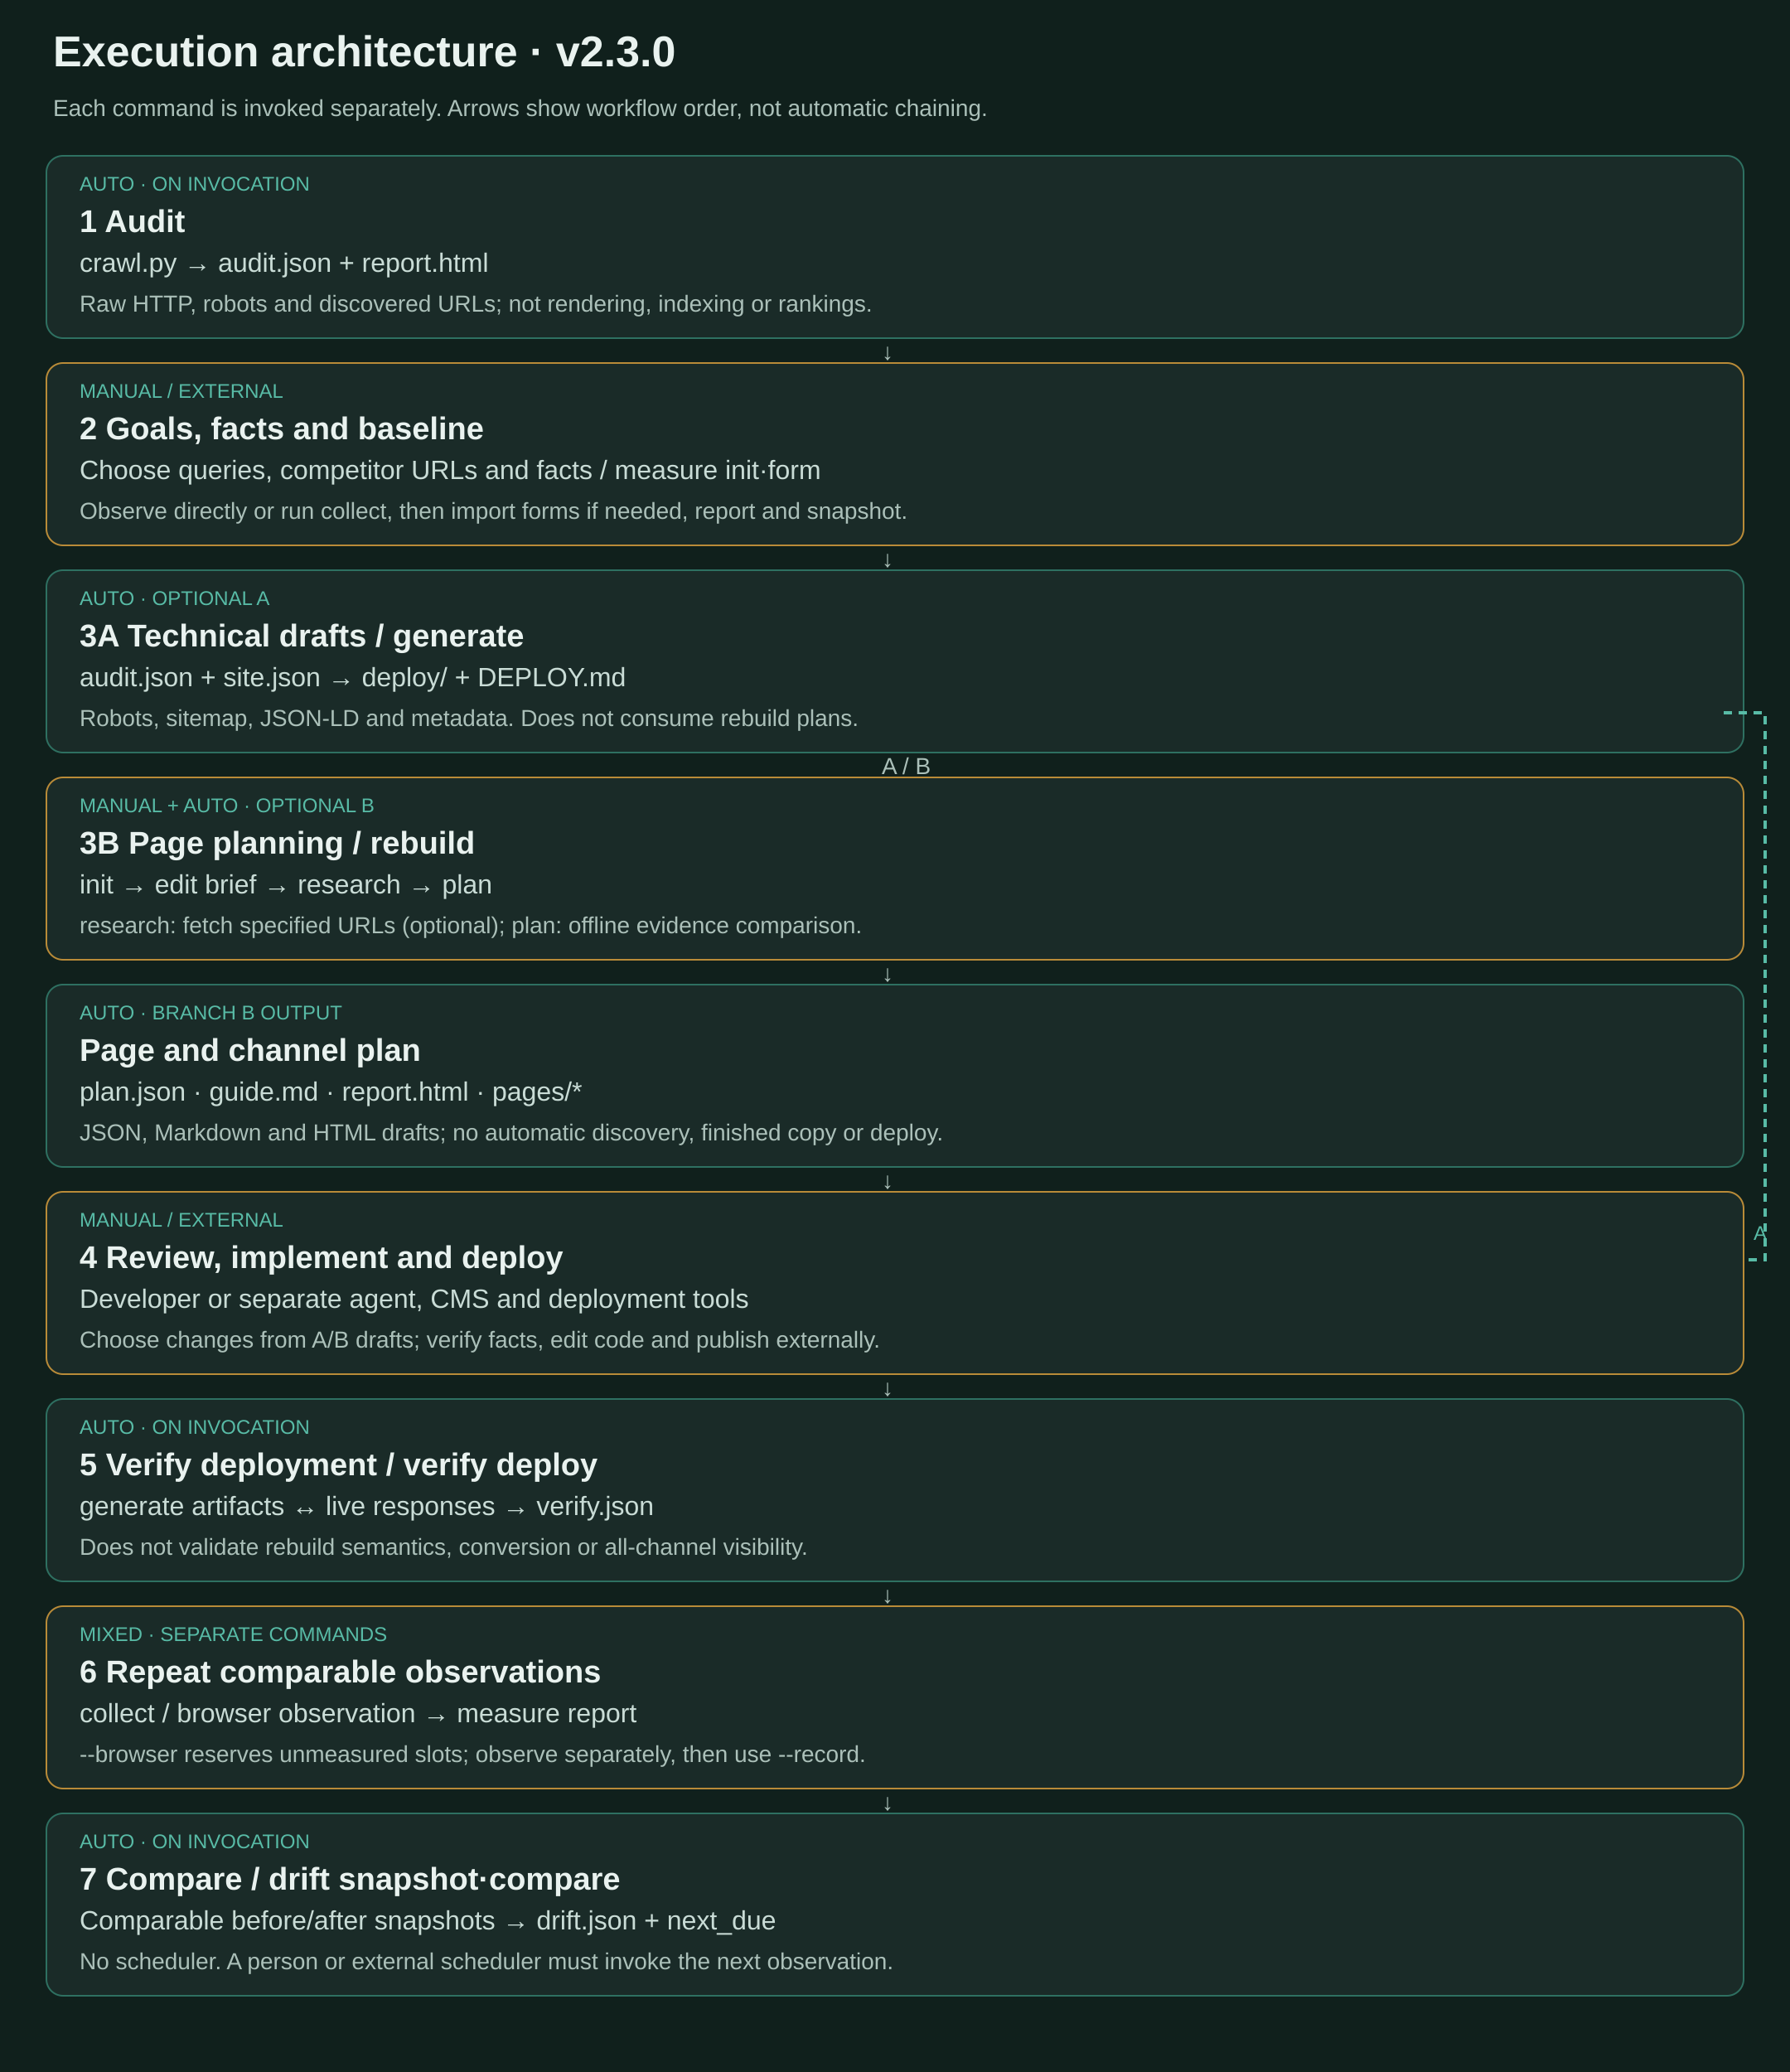
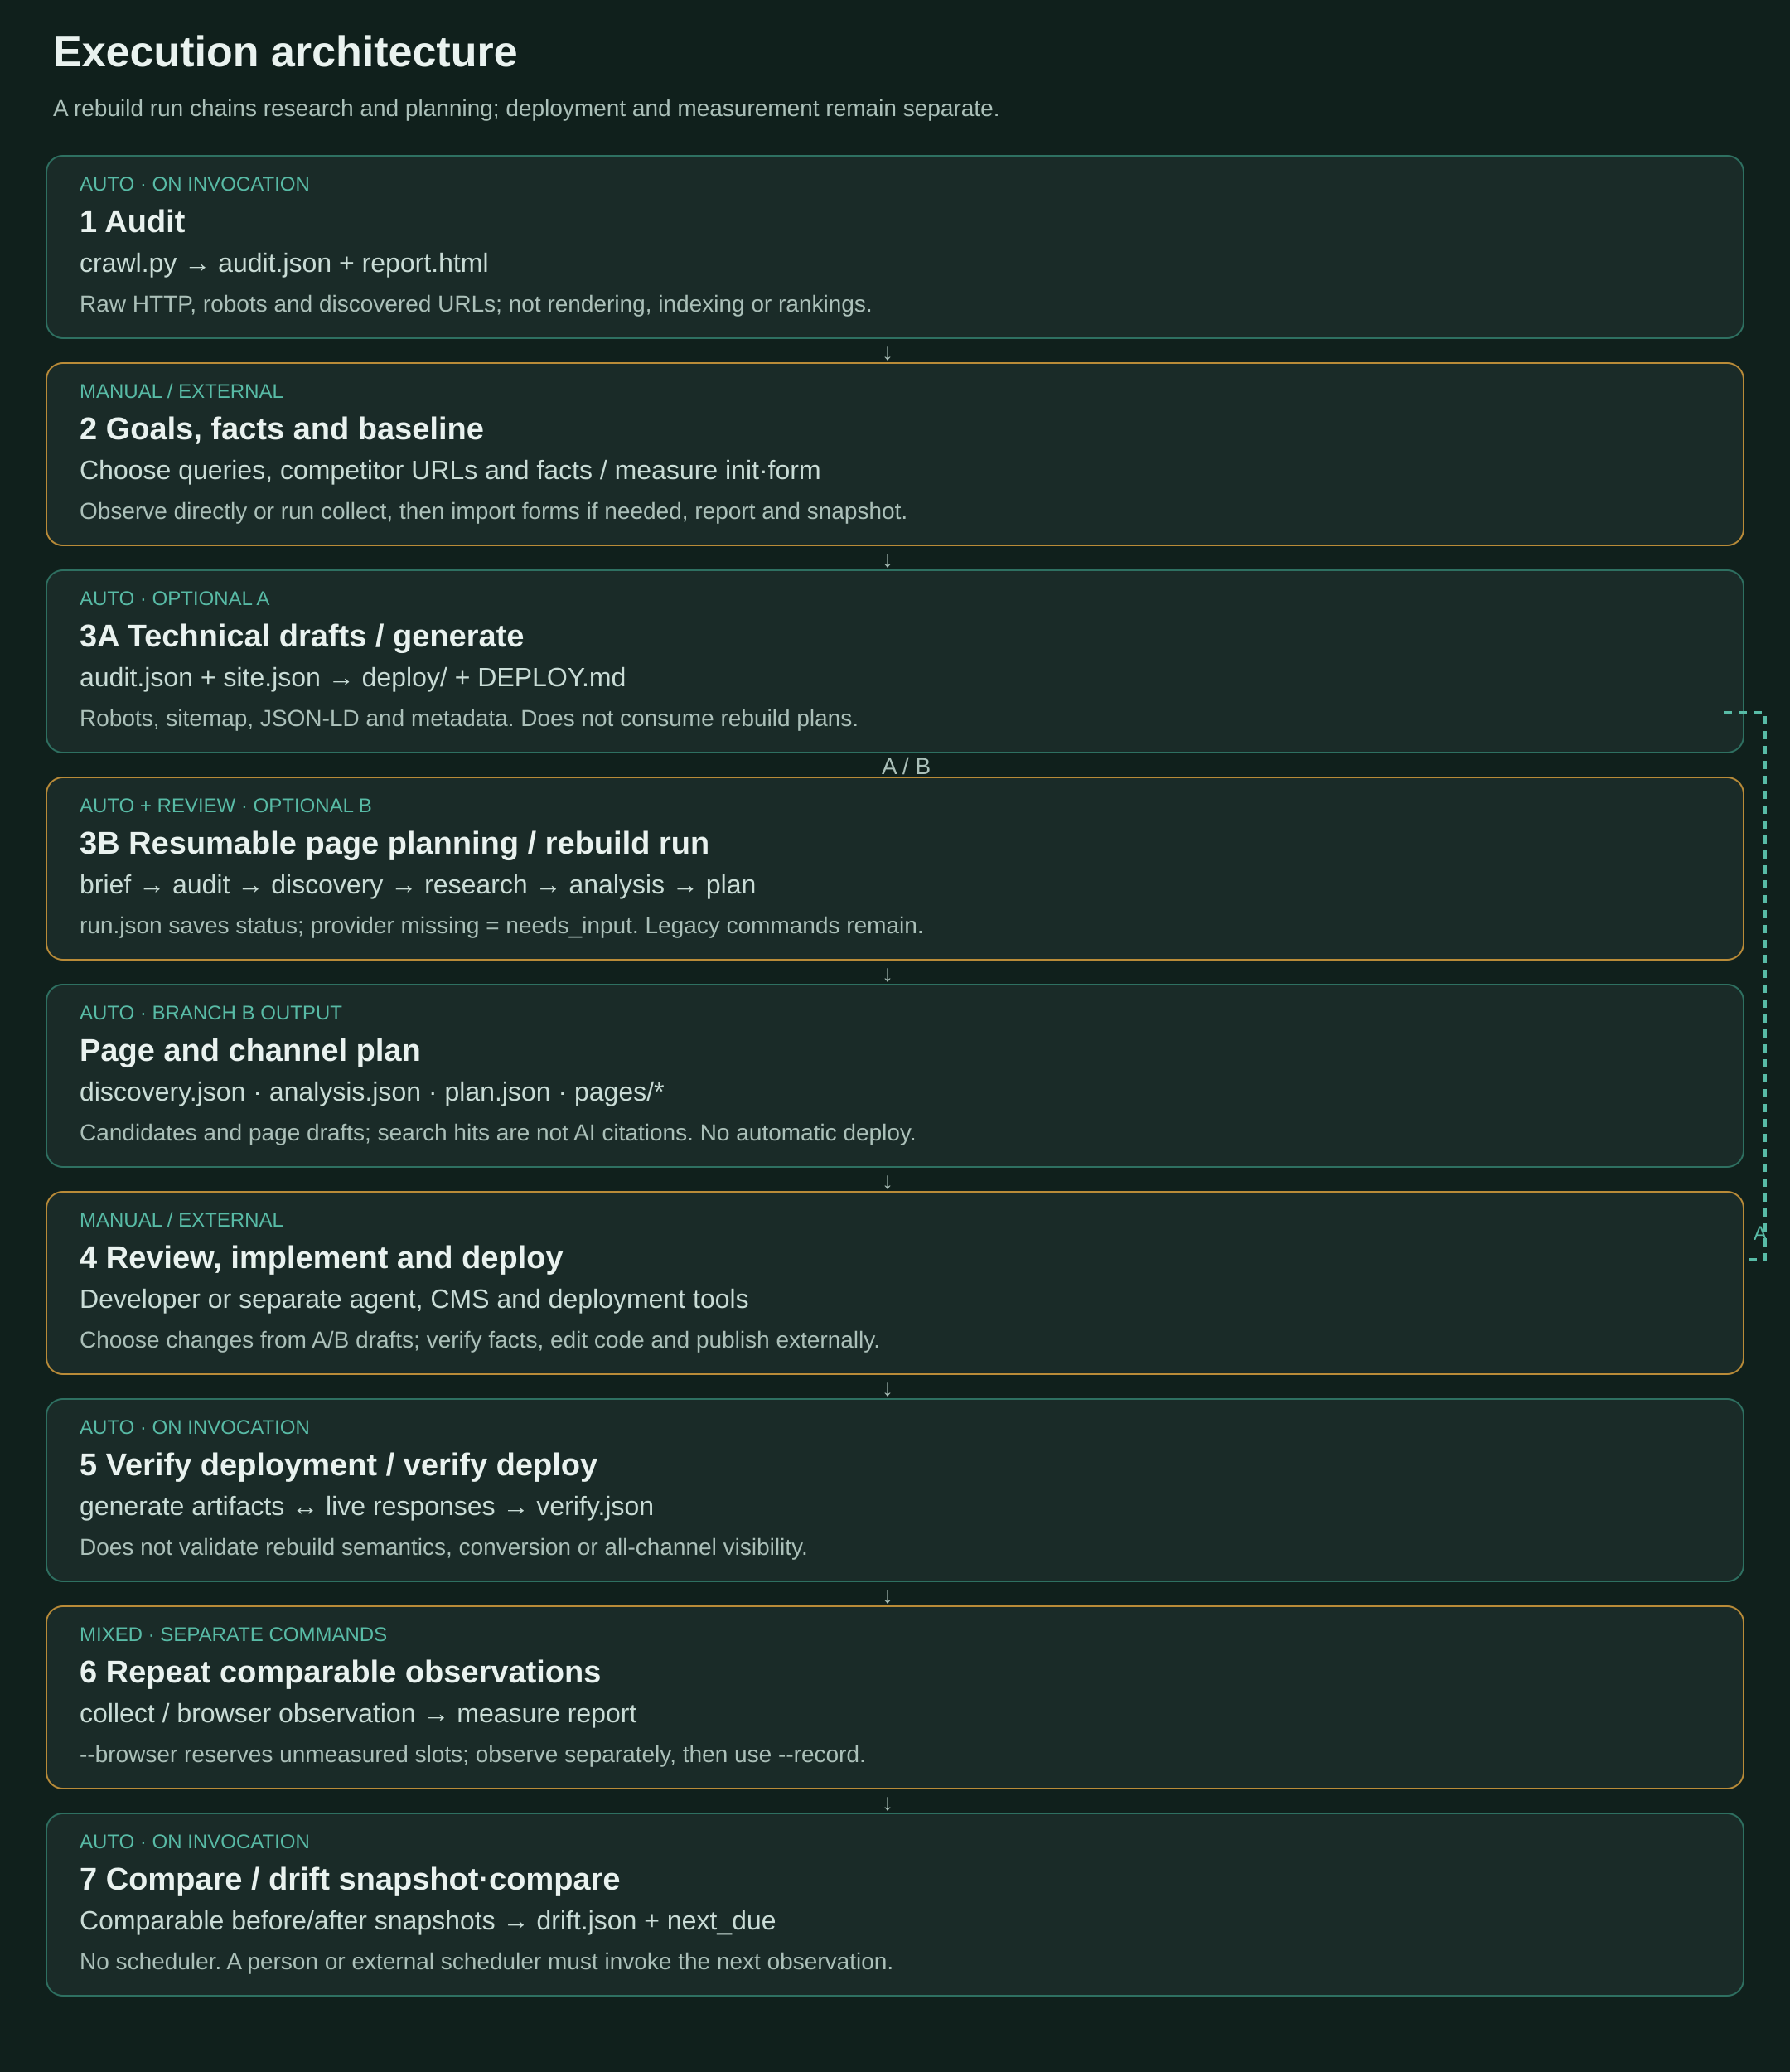
<svg xmlns="http://www.w3.org/2000/svg" width="1080" height="1250" viewBox="0 0 1080 1250" role="img" aria-label="Execution architecture · v2.3.0">
  <style>text{font-family:Segoe UI,Malgun Gothic,Arial,sans-serif;fill:#e9f2ef}.title{font-size:26px;font-weight:700}.label{font-size:12px;fill:#58bba6}.name{font-size:19px;font-weight:700}.code{font-size:16px;fill:#c9dcd6}.note{font-size:14px;fill:#abc0b9}</style>
  <rect width="1080" height="1250" fill="#10201c" />
-   <text x="32" y="40" class="title">Execution architecture · v2.3.0</text>
-   <text x="32" y="70" class="note">Each command is invoked separately. Arrows show workflow order, not automatic chaining.</text>
+   <text x="32" y="40" class="title">Execution architecture</text>
+   <text x="32" y="70" class="note">A rebuild run chains research and planning; deployment and measurement remain separate.</text>
  <rect x="28" y="94" width="1024" height="110" rx="10" fill="#1a2b28" stroke="#2e7061" />
  <text x="48" y="115" class="label">AUTO · ON INVOCATION</text>
  <text x="48" y="140" class="name">1  Audit</text>
  <text x="48" y="164" class="code">crawl.py → audit.json + report.html</text>
  <text x="48" y="188" class="note">Raw HTTP, robots and discovered URLs; not rendering, indexing or rankings.</text>
  <text x="532" y="217" class="note">↓</text>
  <rect x="28" y="219" width="1024" height="110" rx="10" fill="#1a2b28" stroke="#b98b38" />
  <text x="48" y="240" class="label">MANUAL / EXTERNAL</text>
  <text x="48" y="265" class="name">2  Goals, facts and baseline</text>
  <text x="48" y="289" class="code">Choose queries, competitor URLs and facts / measure init·form</text>
  <text x="48" y="313" class="note">Observe directly or run collect, then import forms if needed, report and snapshot.</text>
  <text x="532" y="342" class="note">↓</text>
  <rect x="28" y="344" width="1024" height="110" rx="10" fill="#1a2b28" stroke="#2e7061" />
  <text x="48" y="365" class="label">AUTO · OPTIONAL A</text>
  <text x="48" y="390" class="name">3A  Technical drafts / generate</text>
  <text x="48" y="414" class="code">audit.json + site.json → deploy/ + DEPLOY.md</text>
  <text x="48" y="438" class="note">Robots, sitemap, JSON-LD and metadata. Does not consume rebuild plans.</text>
  <text x="532" y="467" class="note">A / B</text>
  <rect x="28" y="469" width="1024" height="110" rx="10" fill="#1a2b28" stroke="#b98b38" />
-   <text x="48" y="490" class="label">MANUAL + AUTO · OPTIONAL B</text>
-   <text x="48" y="515" class="name">3B  Page planning / rebuild</text>
-   <text x="48" y="539" class="code">init → edit brief → research → plan</text>
-   <text x="48" y="563" class="note">research: fetch specified URLs (optional); plan: offline evidence comparison.</text>
+   <text x="48" y="490" class="label">AUTO + REVIEW · OPTIONAL B</text>
+   <text x="48" y="515" class="name">3B  Resumable page planning / rebuild run</text>
+   <text x="48" y="539" class="code">brief → audit → discovery → research → analysis → plan</text>
+   <text x="48" y="563" class="note">run.json saves status; provider missing = needs_input. Legacy commands remain.</text>
  <text x="532" y="592" class="note">↓</text>
  <rect x="28" y="594" width="1024" height="110" rx="10" fill="#1a2b28" stroke="#2e7061" />
  <text x="48" y="615" class="label">AUTO · BRANCH B OUTPUT</text>
  <text x="48" y="640" class="name">Page and channel plan</text>
-   <text x="48" y="664" class="code">plan.json · guide.md · report.html · pages/*</text>
-   <text x="48" y="688" class="note">JSON, Markdown and HTML drafts; no automatic discovery, finished copy or deploy.</text>
+   <text x="48" y="664" class="code">discovery.json · analysis.json · plan.json · pages/*</text>
+   <text x="48" y="688" class="note">Candidates and page drafts; search hits are not AI citations. No automatic deploy.</text>
  <text x="532" y="717" class="note">↓</text>
  <rect x="28" y="719" width="1024" height="110" rx="10" fill="#1a2b28" stroke="#b98b38" />
  <text x="48" y="740" class="label">MANUAL / EXTERNAL</text>
  <text x="48" y="765" class="name">4  Review, implement and deploy</text>
  <text x="48" y="789" class="code">Developer or separate agent, CMS and deployment tools</text>
  <text x="48" y="813" class="note">Choose changes from A/B drafts; verify facts, edit code and publish externally.</text>
  <text x="532" y="842" class="note">↓</text>
  <rect x="28" y="844" width="1024" height="110" rx="10" fill="#1a2b28" stroke="#2e7061" />
  <text x="48" y="865" class="label">AUTO · ON INVOCATION</text>
  <text x="48" y="890" class="name">5  Verify deployment / verify deploy</text>
  <text x="48" y="914" class="code">generate artifacts ↔ live responses → verify.json</text>
  <text x="48" y="938" class="note">Does not validate rebuild semantics, conversion or all-channel visibility.</text>
  <text x="532" y="967" class="note">↓</text>
  <rect x="28" y="969" width="1024" height="110" rx="10" fill="#1a2b28" stroke="#b98b38" />
  <text x="48" y="990" class="label">MIXED · SEPARATE COMMANDS</text>
  <text x="48" y="1015" class="name">6  Repeat comparable observations</text>
  <text x="48" y="1039" class="code">collect / browser observation → measure report</text>
  <text x="48" y="1063" class="note">--browser reserves unmeasured slots; observe separately, then use --record.</text>
  <text x="532" y="1092" class="note">↓</text>
  <rect x="28" y="1094" width="1024" height="110" rx="10" fill="#1a2b28" stroke="#2e7061" />
  <text x="48" y="1115" class="label">AUTO · ON INVOCATION</text>
  <text x="48" y="1140" class="name">7  Compare / drift snapshot·compare</text>
  <text x="48" y="1164" class="code">Comparable before/after snapshots → drift.json + next_due</text>
  <text x="48" y="1188" class="note">No scheduler. A person or external scheduler must invoke the next observation.</text>
  <path d="M1040 430 L1065 430 L1065 760 L1054 760" fill="none" stroke="#58bba6" stroke-width="2" stroke-dasharray="5 4" />
  <text x="1058" y="748" class="label">A</text>
</svg>
